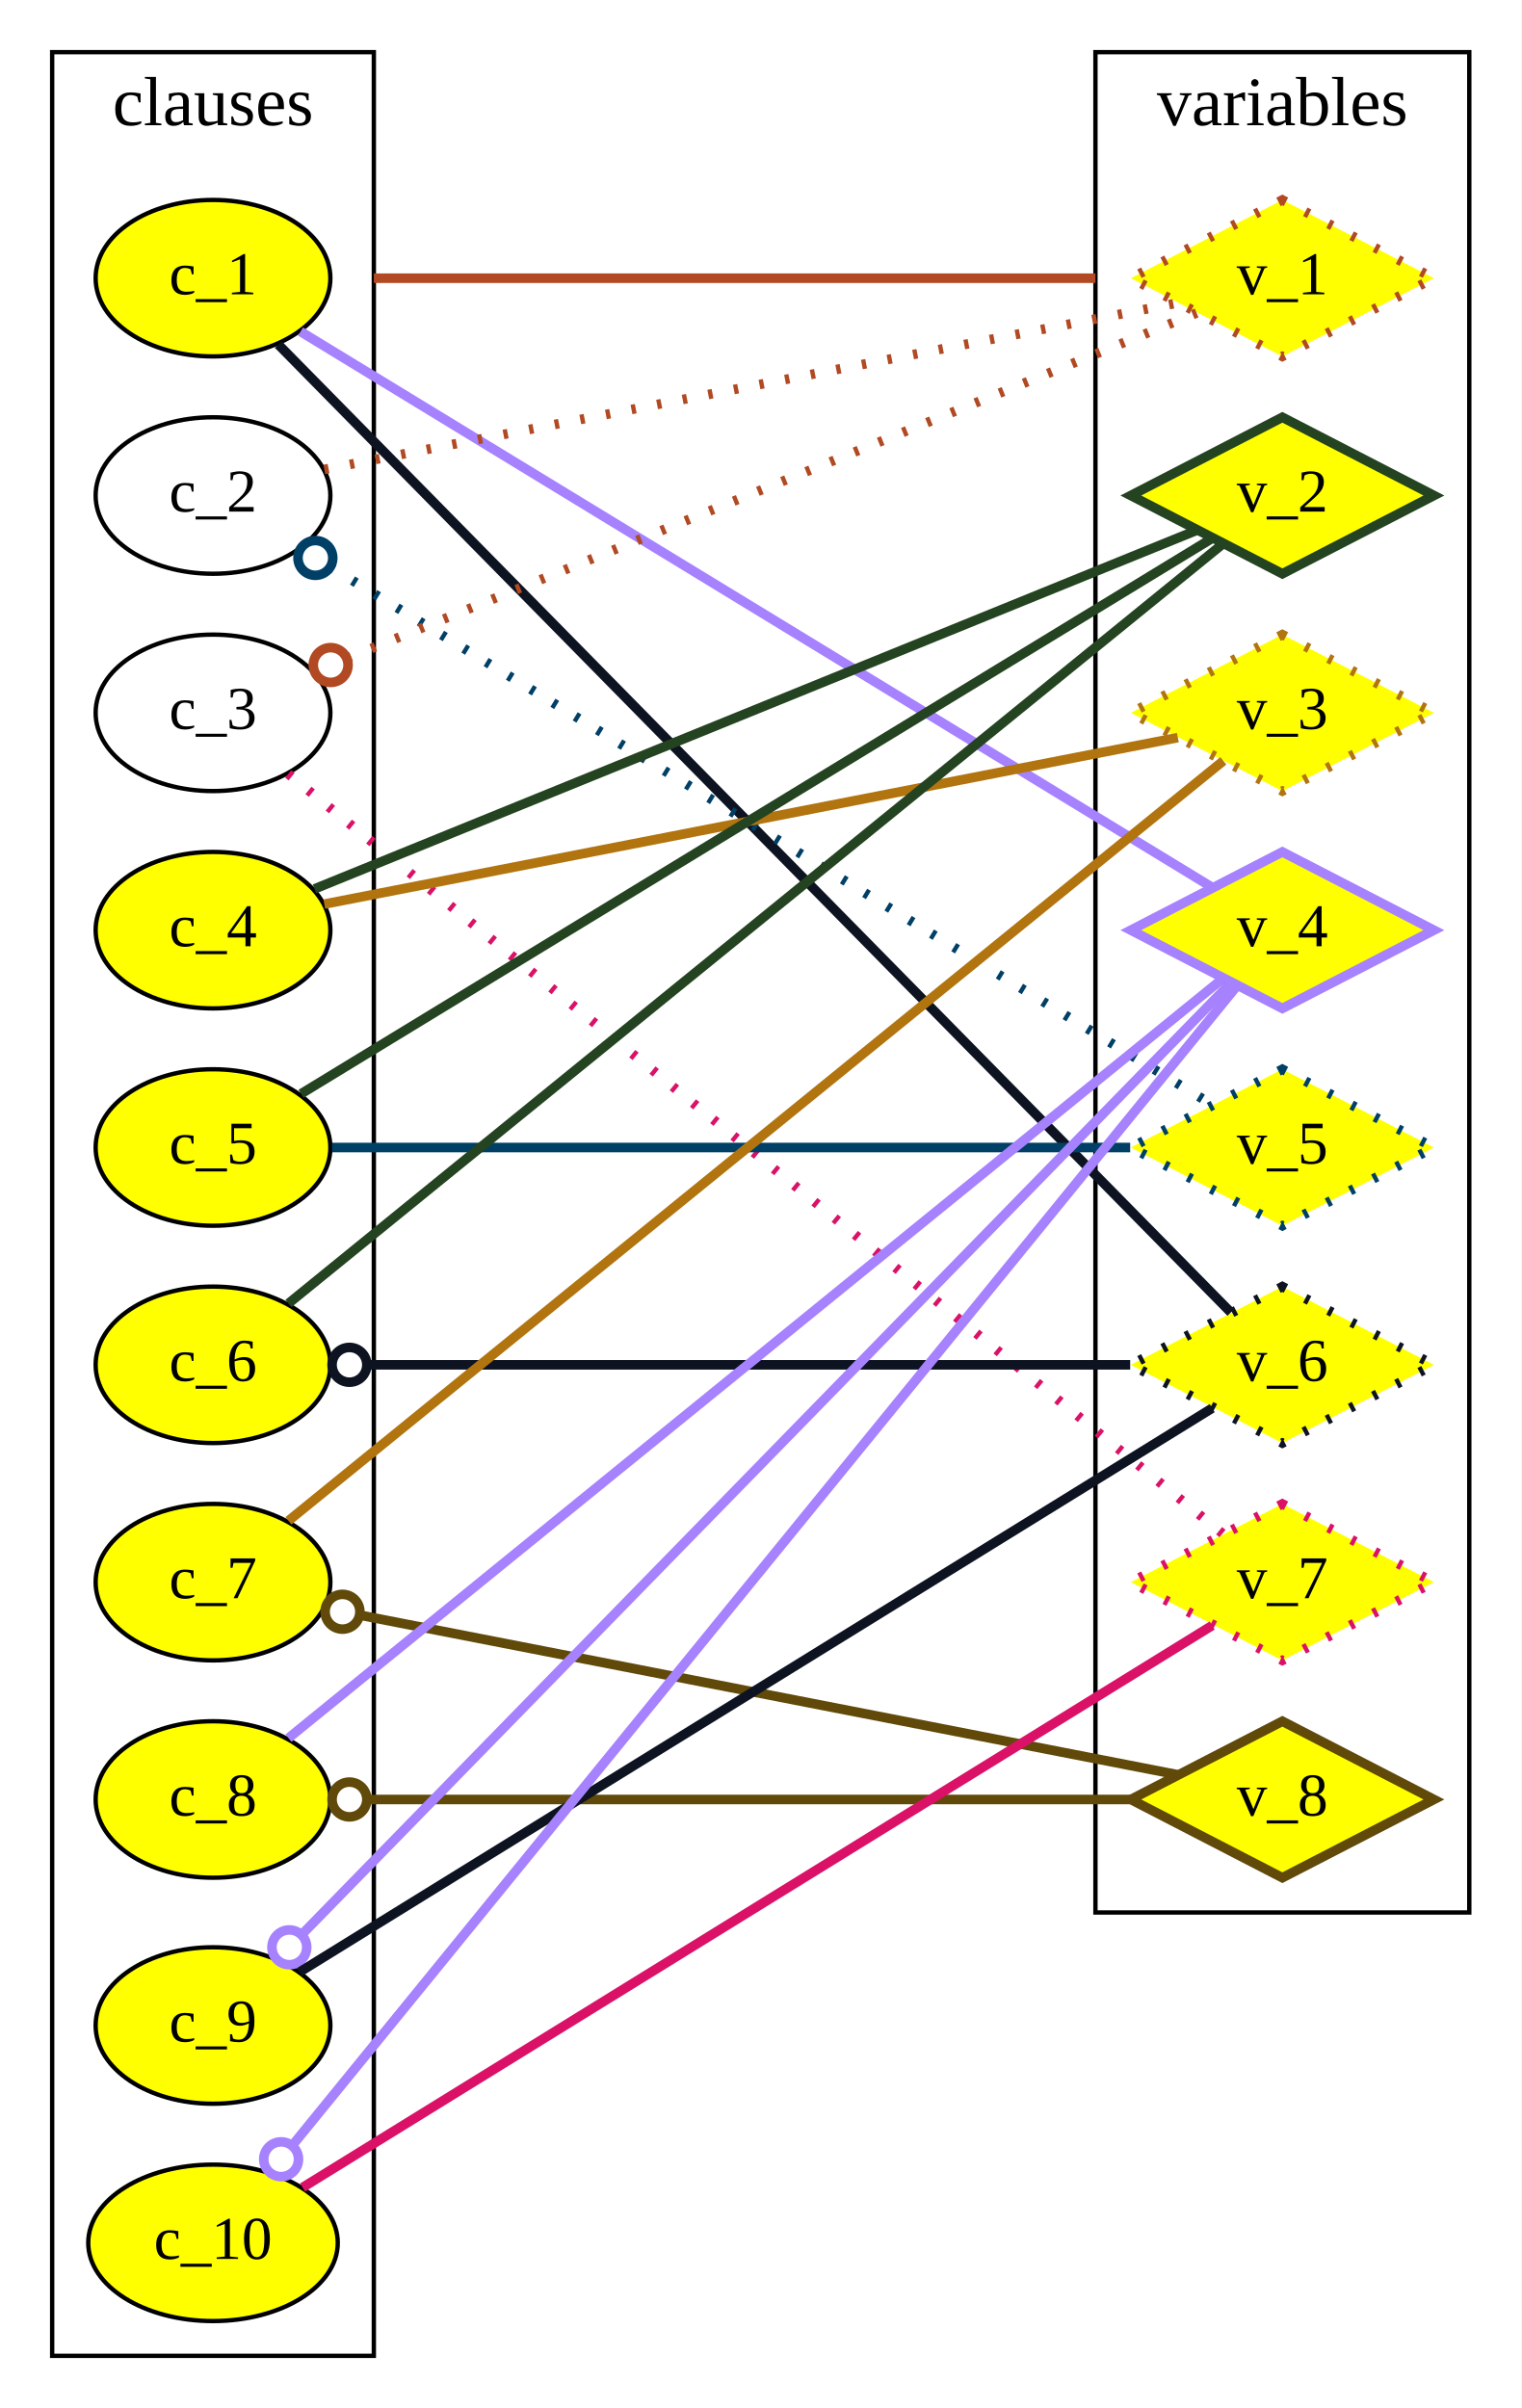
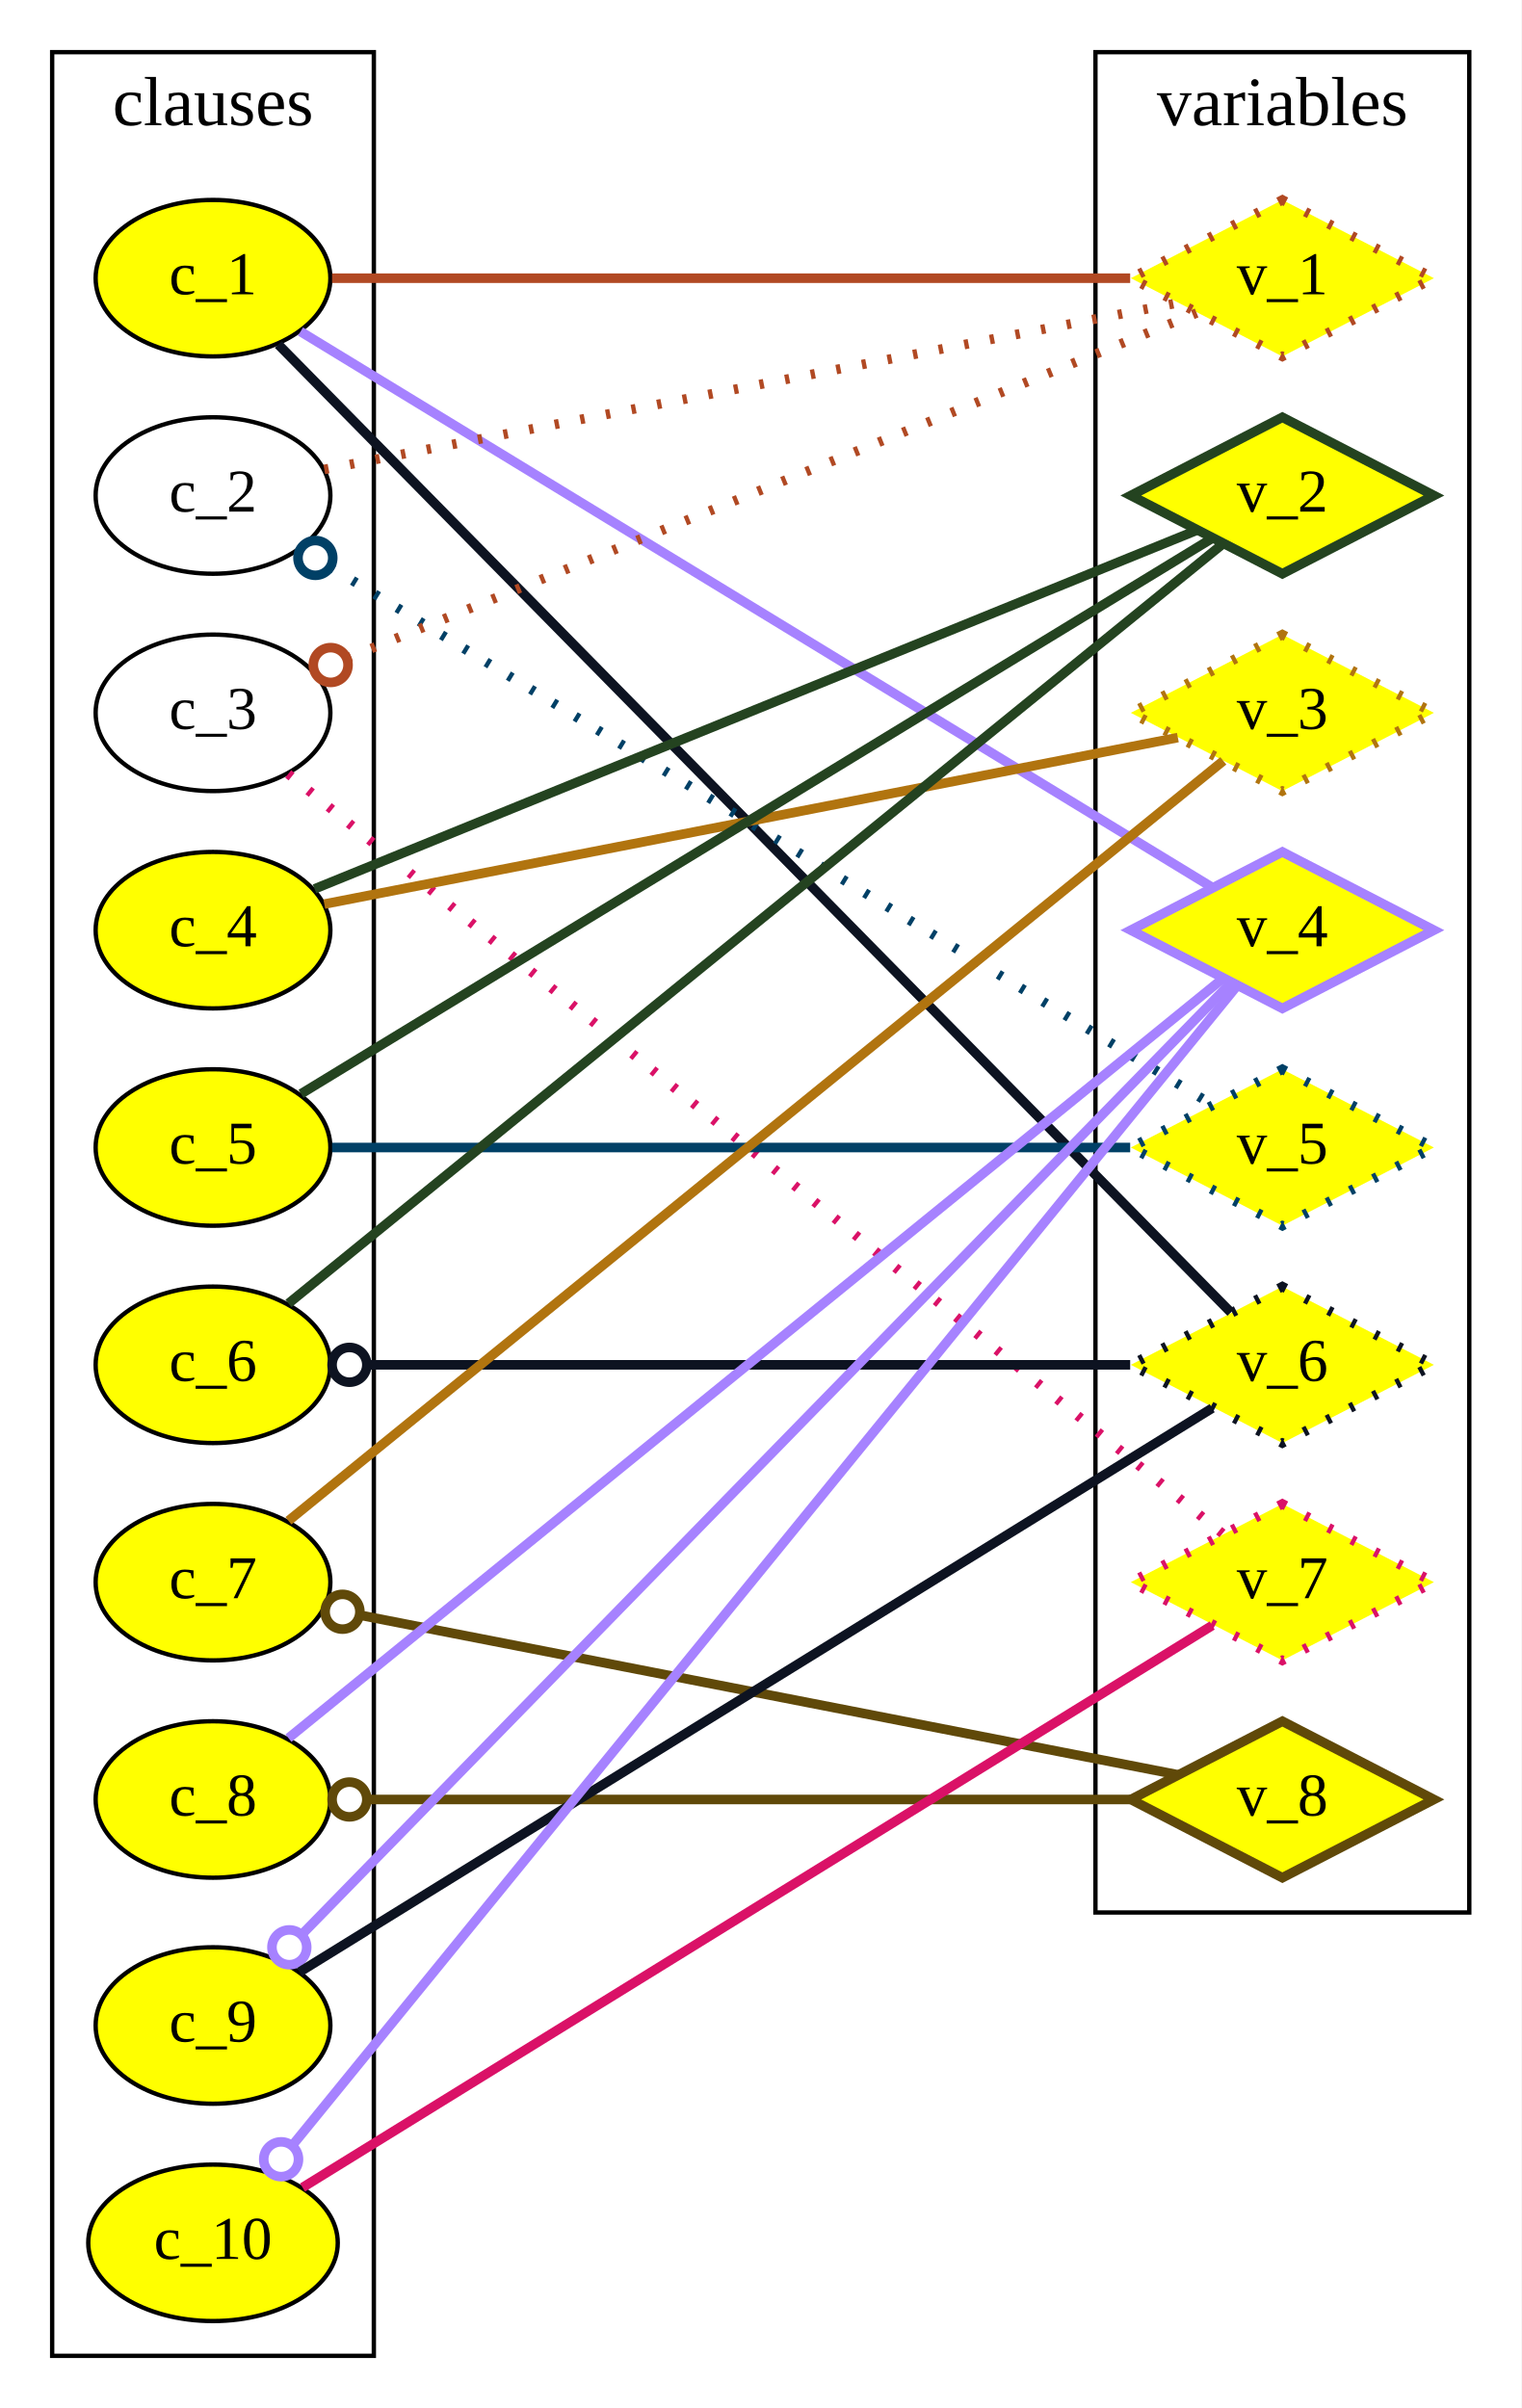
<svg xmlns="http://www.w3.org/2000/svg" width="350pt" height="554pt" viewBox="0.00 0.00 350.00 554.00">
  <g id="graph0" class="graph" transform="scale(1 1) rotate(0) translate(4 550)">
    <polygon fill="white" stroke="transparent" points="-4,4 -4,-550 346,-550 346,4 -4,4" />
    <g id="clust2" class="cluster">
      <polygon fill="none" stroke="black" points="248,-110 248,-538 334,-538 334,-110 248,-110" />
      <text text-anchor="middle" x="291" y="-521.2" font-family="Times New Roman,serif" font-size="16.00">variables</text>
    </g>
    <g id="clust1" class="cluster">
      <polygon fill="none" stroke="black" points="8,-8 8,-538 82,-538 82,-8 8,-8" />
      <text text-anchor="middle" x="45" y="-521.2" font-family="Times New Roman,serif" font-size="16.00">clauses</text>
    </g>
    <g id="node1" class="node">
      <ellipse fill="yellow" stroke="black" cx="45" cy="-486" rx="27" ry="18" />
      <text text-anchor="middle" x="45" y="-482.3" font-family="Times New Roman,serif" font-size="14.00">c_1</text>
    </g>
    <g id="node2" class="node">
      <ellipse fill="white" stroke="black" cx="45" cy="-436" rx="27" ry="18" />
      <text text-anchor="middle" x="45" y="-432.3" font-family="Times New Roman,serif" font-size="14.00">c_2</text>
    </g>
    <g id="node11" class="node">
      <polygon fill="yellow" stroke="#b14923" stroke-width="2.2" stroke-dasharray="1,5" points="291,-504 256.14,-486 291,-468 325.86,-486 291,-504" />
      <text text-anchor="middle" x="291" y="-482.3" font-family="Times New Roman,serif" font-size="14.00">v_1</text>
    </g>
    <g id="edge17" class="edge">
-       <path fill="none" stroke="#b14923" stroke-width="2.2" d="M82,-486C137.33,-486 192.67,-486 248,-486" />
+       <path fill="none" stroke="#b14923" stroke-width="2.2" d="M72.39,-486C133.59,-486 194.79,-486 255.99,-486" />
    </g>
    <g id="node14" class="node">
      <polygon fill="yellow" stroke="#a682ff" stroke-width="2.2" points="291,-354 256.14,-336 291,-318 325.86,-336 291,-354" />
      <text text-anchor="middle" x="291" y="-332.3" font-family="Times New Roman,serif" font-size="14.00">v_4</text>
    </g>
    <g id="edge18" class="edge">
      <path fill="none" stroke="#a682ff" stroke-width="2.2" d="M65.13,-473.72C112.75,-444.69 231.57,-372.24 274.88,-345.83" />
    </g>
    <g id="node16" class="node">
      <polygon fill="yellow" stroke="#0d1321" stroke-width="2.2" stroke-dasharray="1,5" points="291,-254 256.14,-236 291,-218 325.86,-236 291,-254" />
      <text text-anchor="middle" x="291" y="-232.3" font-family="Times New Roman,serif" font-size="14.00">v_6</text>
    </g>
    <g id="edge19" class="edge">
      <path fill="none" stroke="#0d1321" stroke-width="2.2" d="M60.02,-470.74C105.08,-424.94 238.54,-289.31 279.15,-248.05" />
    </g>
    <g id="node3" class="node">
      <ellipse fill="white" stroke="black" cx="45" cy="-386" rx="27" ry="18" />
      <text text-anchor="middle" x="45" y="-382.3" font-family="Times New Roman,serif" font-size="14.00">c_3</text>
    </g>
    <g id="edge20" class="edge">
      <path fill="none" stroke="#b14923" stroke-width="2.2" stroke-dasharray="1,5" d="M70.6,-442C118.37,-451.32 220.42,-471.23 266.96,-480.31" />
    </g>
    <g id="node15" class="node">
      <polygon fill="yellow" stroke="#004066" stroke-width="2.2" stroke-dasharray="1,5" points="291,-304 256.14,-286 291,-268 325.86,-286 291,-304" />
      <text text-anchor="middle" x="291" y="-282.3" font-family="Times New Roman,serif" font-size="14.00">v_5</text>
    </g>
    <g id="edge21" class="edge">
      <path fill="none" stroke="#004066" stroke-width="2.2" stroke-dasharray="1,5" d="M71.97,-419.56C123.27,-388.27 233.51,-321.05 274.88,-295.83" />
      <ellipse fill="none" stroke="#004066" stroke-width="2.2" cx="68.55" cy="-421.64" rx="4" ry="4" />
    </g>
    <g id="node4" class="node">
      <ellipse fill="yellow" stroke="black" cx="45" cy="-336" rx="27" ry="18" />
      <text text-anchor="middle" x="45" y="-332.3" font-family="Times New Roman,serif" font-size="14.00">c_4</text>
    </g>
    <g id="edge22" class="edge">
      <path fill="none" stroke="#b14923" stroke-width="2.2" stroke-dasharray="1,5" d="M75.85,-398.54C127.14,-419.39 228.56,-460.62 271.28,-477.99" />
      <ellipse fill="none" stroke="#b14923" stroke-width="2.2" cx="72.07" cy="-397" rx="4" ry="4" />
    </g>
    <g id="node17" class="node">
      <polygon fill="yellow" stroke="#da1167" stroke-width="2.2" stroke-dasharray="1,5" points="291,-204 256.14,-186 291,-168 325.86,-186 291,-204" />
      <text text-anchor="middle" x="291" y="-182.3" font-family="Times New Roman,serif" font-size="14.00">v_7</text>
    </g>
    <g id="edge23" class="edge">
      <path fill="none" stroke="#da1167" stroke-width="2.2" stroke-dasharray="1,5" d="M62.3,-371.94C108.78,-334.15 235.68,-230.98 277.46,-197.01" />
    </g>
    <g id="node5" class="node">
      <ellipse fill="yellow" stroke="black" cx="45" cy="-286" rx="27" ry="18" />
      <text text-anchor="middle" x="45" y="-282.3" font-family="Times New Roman,serif" font-size="14.00">c_5</text>
    </g>
    <g id="node12" class="node">
      <polygon fill="yellow" stroke="#244320" stroke-width="2.2" points="291,-454 256.14,-436 291,-418 325.86,-436 291,-454" />
      <text text-anchor="middle" x="291" y="-432.3" font-family="Times New Roman,serif" font-size="14.00">v_2</text>
    </g>
    <g id="edge24" class="edge">
      <path fill="none" stroke="#244320" stroke-width="2.2" d="M68.36,-345.5C116.58,-365.1 226.36,-409.72 271.28,-427.99" />
    </g>
    <g id="node13" class="node">
      <polygon fill="yellow" stroke="#b1740f" stroke-width="2.2" stroke-dasharray="1,5" points="291,-404 256.14,-386 291,-368 325.86,-386 291,-404" />
      <text text-anchor="middle" x="291" y="-382.3" font-family="Times New Roman,serif" font-size="14.00">v_3</text>
    </g>
    <g id="edge25" class="edge">
      <path fill="none" stroke="#b1740f" stroke-width="2.2" d="M70.6,-342C118.37,-351.32 220.42,-371.23 266.96,-380.31" />
    </g>
    <g id="node6" class="node">
      <ellipse fill="yellow" stroke="black" cx="45" cy="-236" rx="27" ry="18" />
      <text text-anchor="middle" x="45" y="-232.3" font-family="Times New Roman,serif" font-size="14.00">c_6</text>
    </g>
    <g id="edge26" class="edge">
      <path fill="none" stroke="#244320" stroke-width="2.2" d="M65.25,-298.35C112.94,-327.43 231.57,-399.76 274.86,-426.16" />
    </g>
    <g id="edge27" class="edge">
      <path fill="none" stroke="#004066" stroke-width="2.2" d="M72.39,-286C133.59,-286 194.79,-286 255.99,-286" />
    </g>
    <g id="node7" class="node">
      <ellipse fill="yellow" stroke="black" cx="45" cy="-186" rx="27" ry="18" />
      <text text-anchor="middle" x="45" y="-182.3" font-family="Times New Roman,serif" font-size="14.00">c_7</text>
    </g>
    <g id="edge28" class="edge">
      <path fill="none" stroke="#244320" stroke-width="2.2" d="M62.36,-250.12C108.89,-287.94 235.62,-390.98 277.42,-424.96" />
    </g>
    <g id="edge29" class="edge">
      <path fill="none" stroke="#0d1321" stroke-width="2.2" d="M80.63,-236C139.09,-236 197.54,-236 255.99,-236" />
      <ellipse fill="none" stroke="#0d1321" stroke-width="2.2" cx="76.39" cy="-236" rx="4" ry="4" />
    </g>
    <g id="node8" class="node">
      <ellipse fill="yellow" stroke="black" cx="45" cy="-136" rx="27" ry="18" />
      <text text-anchor="middle" x="45" y="-132.3" font-family="Times New Roman,serif" font-size="14.00">c_8</text>
    </g>
    <g id="edge30" class="edge">
      <path fill="none" stroke="#b1740f" stroke-width="2.2" d="M62.36,-200.12C108.89,-237.94 235.62,-340.98 277.42,-374.96" />
    </g>
    <g id="node18" class="node">
      <polygon fill="yellow" stroke="#604909" stroke-width="2.2" points="291,-154 256.14,-136 291,-118 325.86,-136 291,-154" />
      <text text-anchor="middle" x="291" y="-132.3" font-family="Times New Roman,serif" font-size="14.00">v_8</text>
    </g>
    <g id="edge31" class="edge">
      <path fill="none" stroke="#604909" stroke-width="2.2" d="M78.87,-178.39C129.3,-168.55 222.92,-150.28 266.94,-141.69" />
      <ellipse fill="none" stroke="#604909" stroke-width="2.2" cx="74.79" cy="-179.19" rx="4" ry="4" />
    </g>
    <g id="node9" class="node">
      <ellipse fill="yellow" stroke="black" cx="45" cy="-84" rx="27" ry="18" />
      <text text-anchor="middle" x="45" y="-80.3" font-family="Times New Roman,serif" font-size="14.00">c_9</text>
    </g>
    <g id="edge32" class="edge">
      <path fill="none" stroke="#a682ff" stroke-width="2.2" d="M62.36,-150.12C108.89,-187.94 235.62,-290.98 277.42,-324.96" />
    </g>
    <g id="edge33" class="edge">
      <path fill="none" stroke="#604909" stroke-width="2.2" d="M80.63,-136C139.09,-136 197.54,-136 255.99,-136" />
      <ellipse fill="none" stroke="#604909" stroke-width="2.2" cx="76.39" cy="-136" rx="4" ry="4" />
    </g>
    <g id="node10" class="node">
      <ellipse fill="yellow" stroke="black" cx="45" cy="-34" rx="28.7" ry="18" />
      <text text-anchor="middle" x="45" y="-30.3" font-family="Times New Roman,serif" font-size="14.00">c_10</text>
    </g>
    <g id="edge34" class="edge">
      <path fill="none" stroke="#a682ff" stroke-width="2.2" d="M65.41,-104.91C114.89,-155.6 240.03,-283.79 279.13,-323.85" />
      <ellipse fill="none" stroke="#a682ff" stroke-width="2.2" cx="62.56" cy="-101.99" rx="4" ry="4" />
    </g>
    <g id="edge35" class="edge">
      <path fill="none" stroke="#0d1321" stroke-width="2.2" d="M64.9,-96.29C112.35,-125.62 231.46,-199.21 274.86,-226.03" />
    </g>
    <g id="edge36" class="edge">
      <path fill="none" stroke="#a682ff" stroke-width="2.2" d="M63.37,-56.56C111.9,-116.13 242.35,-276.28 280.43,-323.02" />
      <ellipse fill="none" stroke="#a682ff" stroke-width="2.2" cx="60.67" cy="-53.23" rx="4" ry="4" />
    </g>
    <g id="edge37" class="edge">
      <path fill="none" stroke="#da1167" stroke-width="2.2" d="M65.6,-46.73C113.53,-76.34 231.68,-149.34 274.86,-176.03" />
    </g>
  </g>
</svg>
